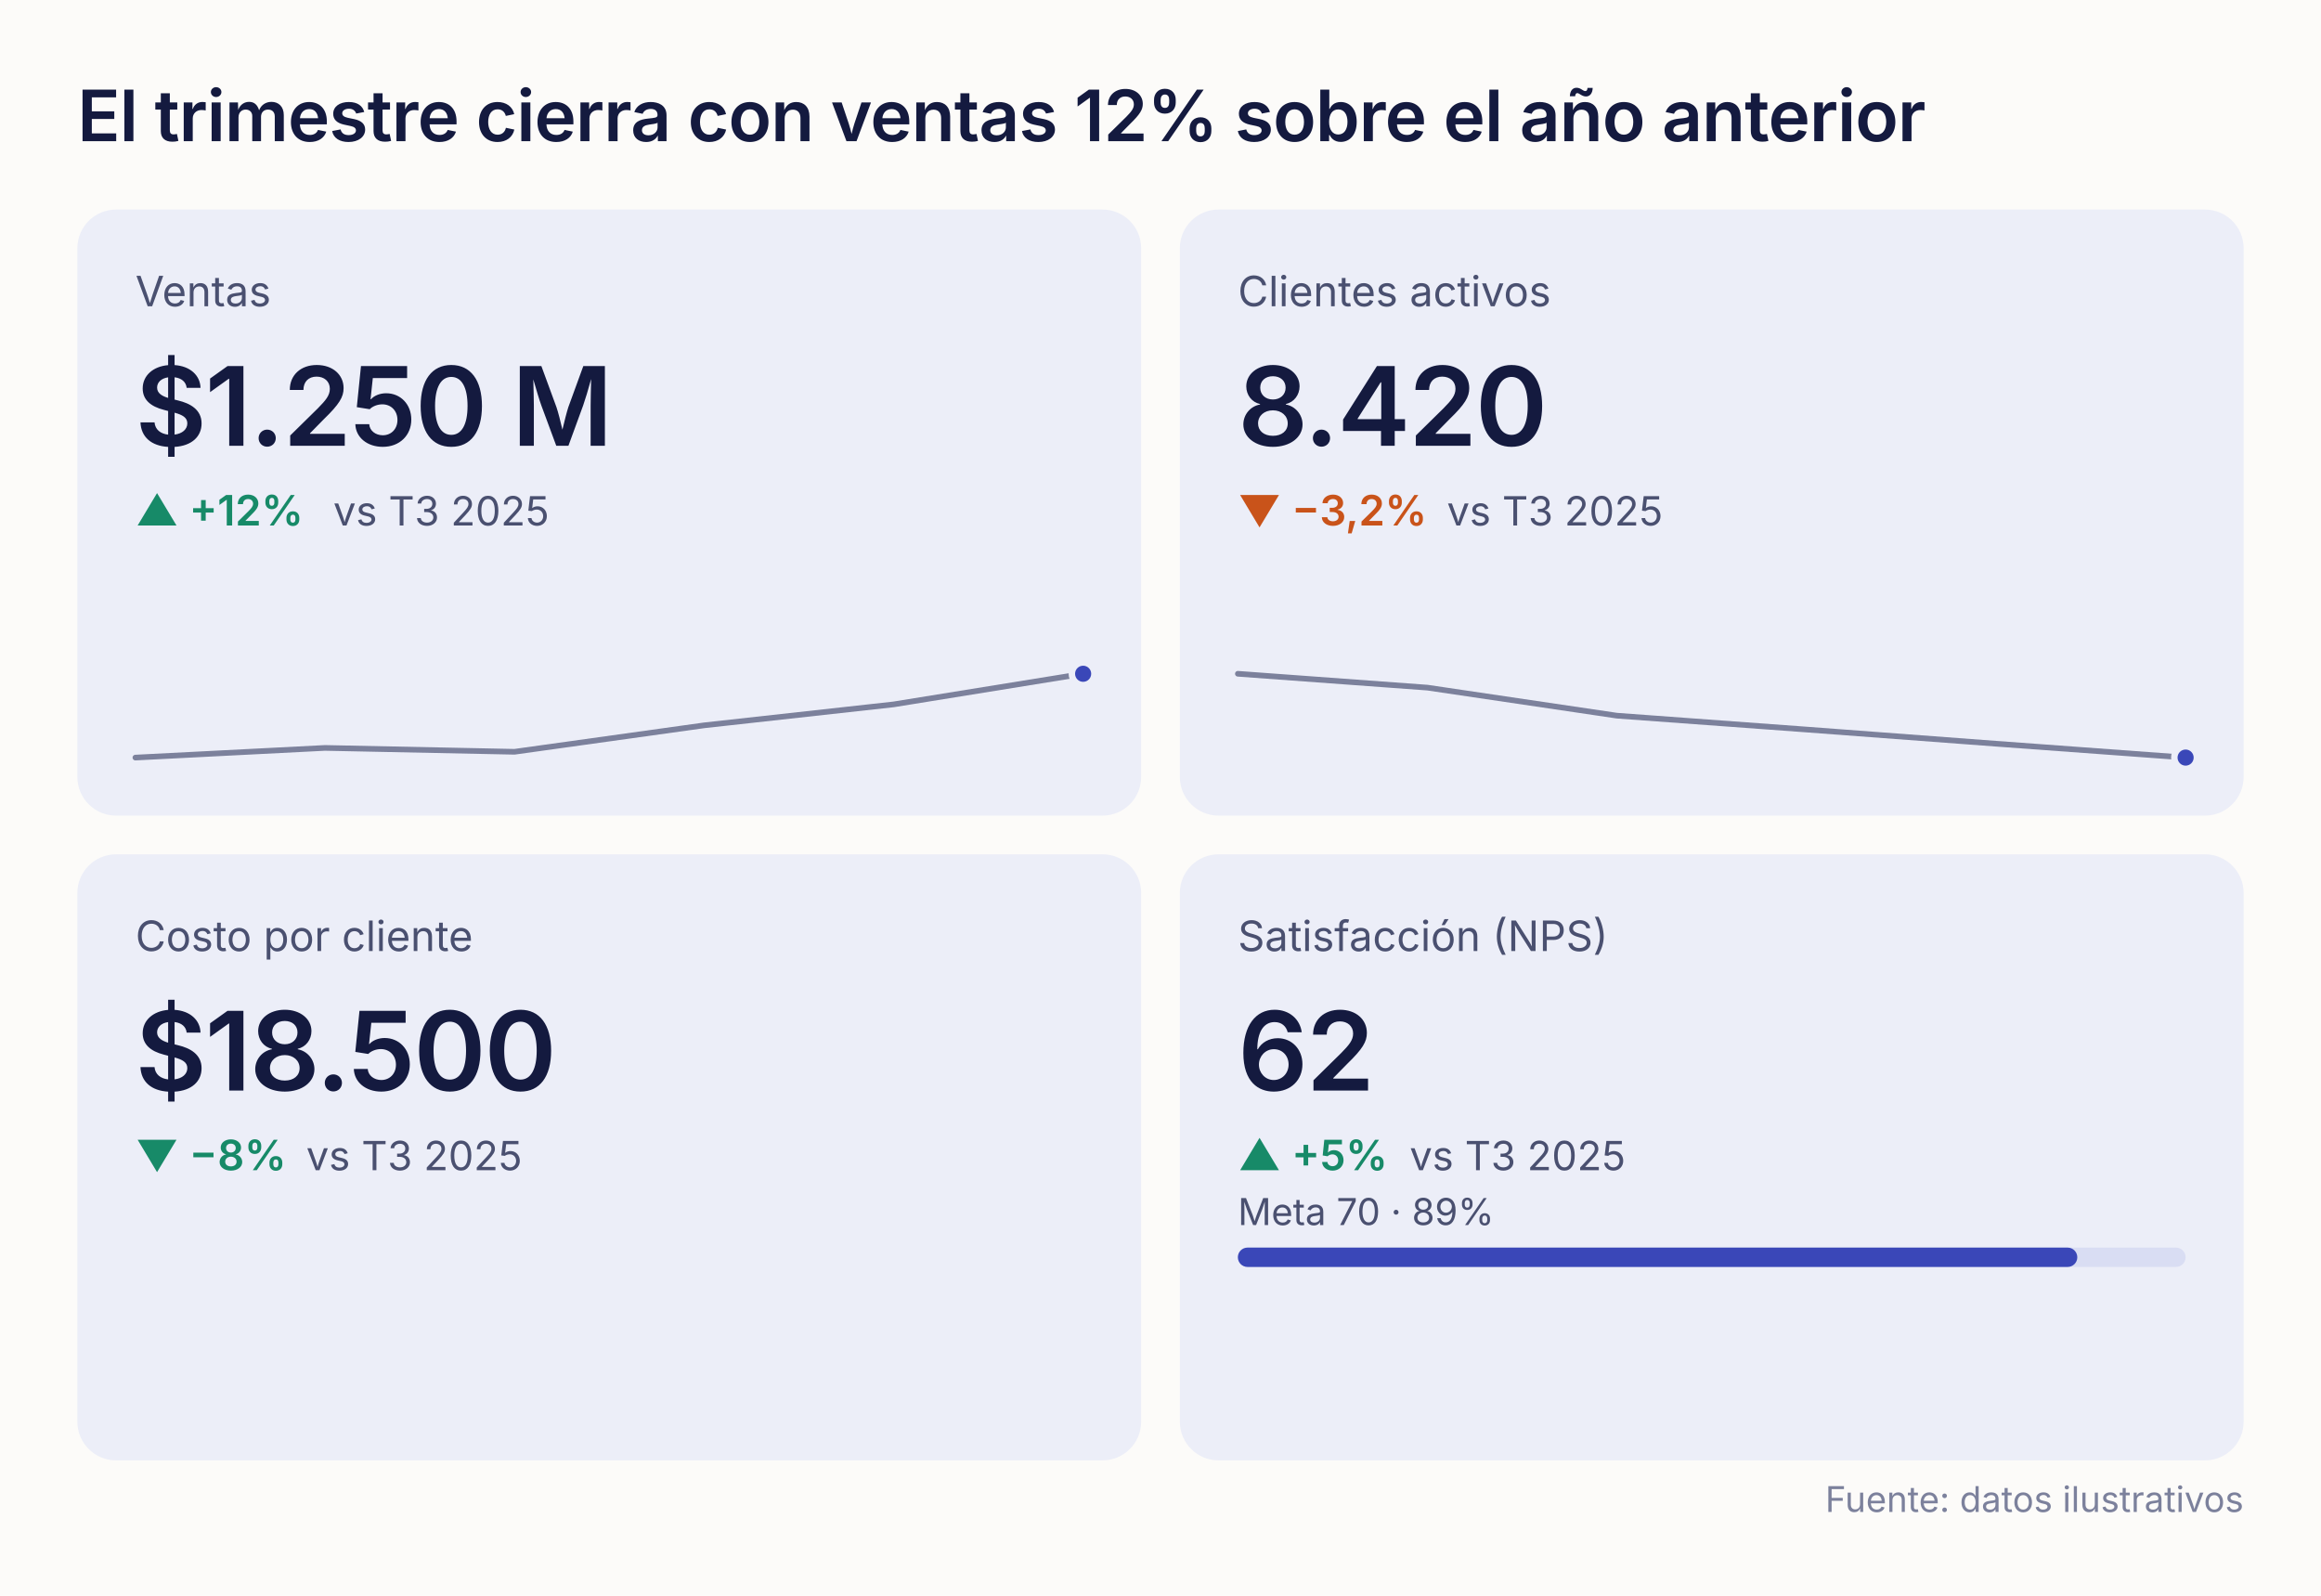
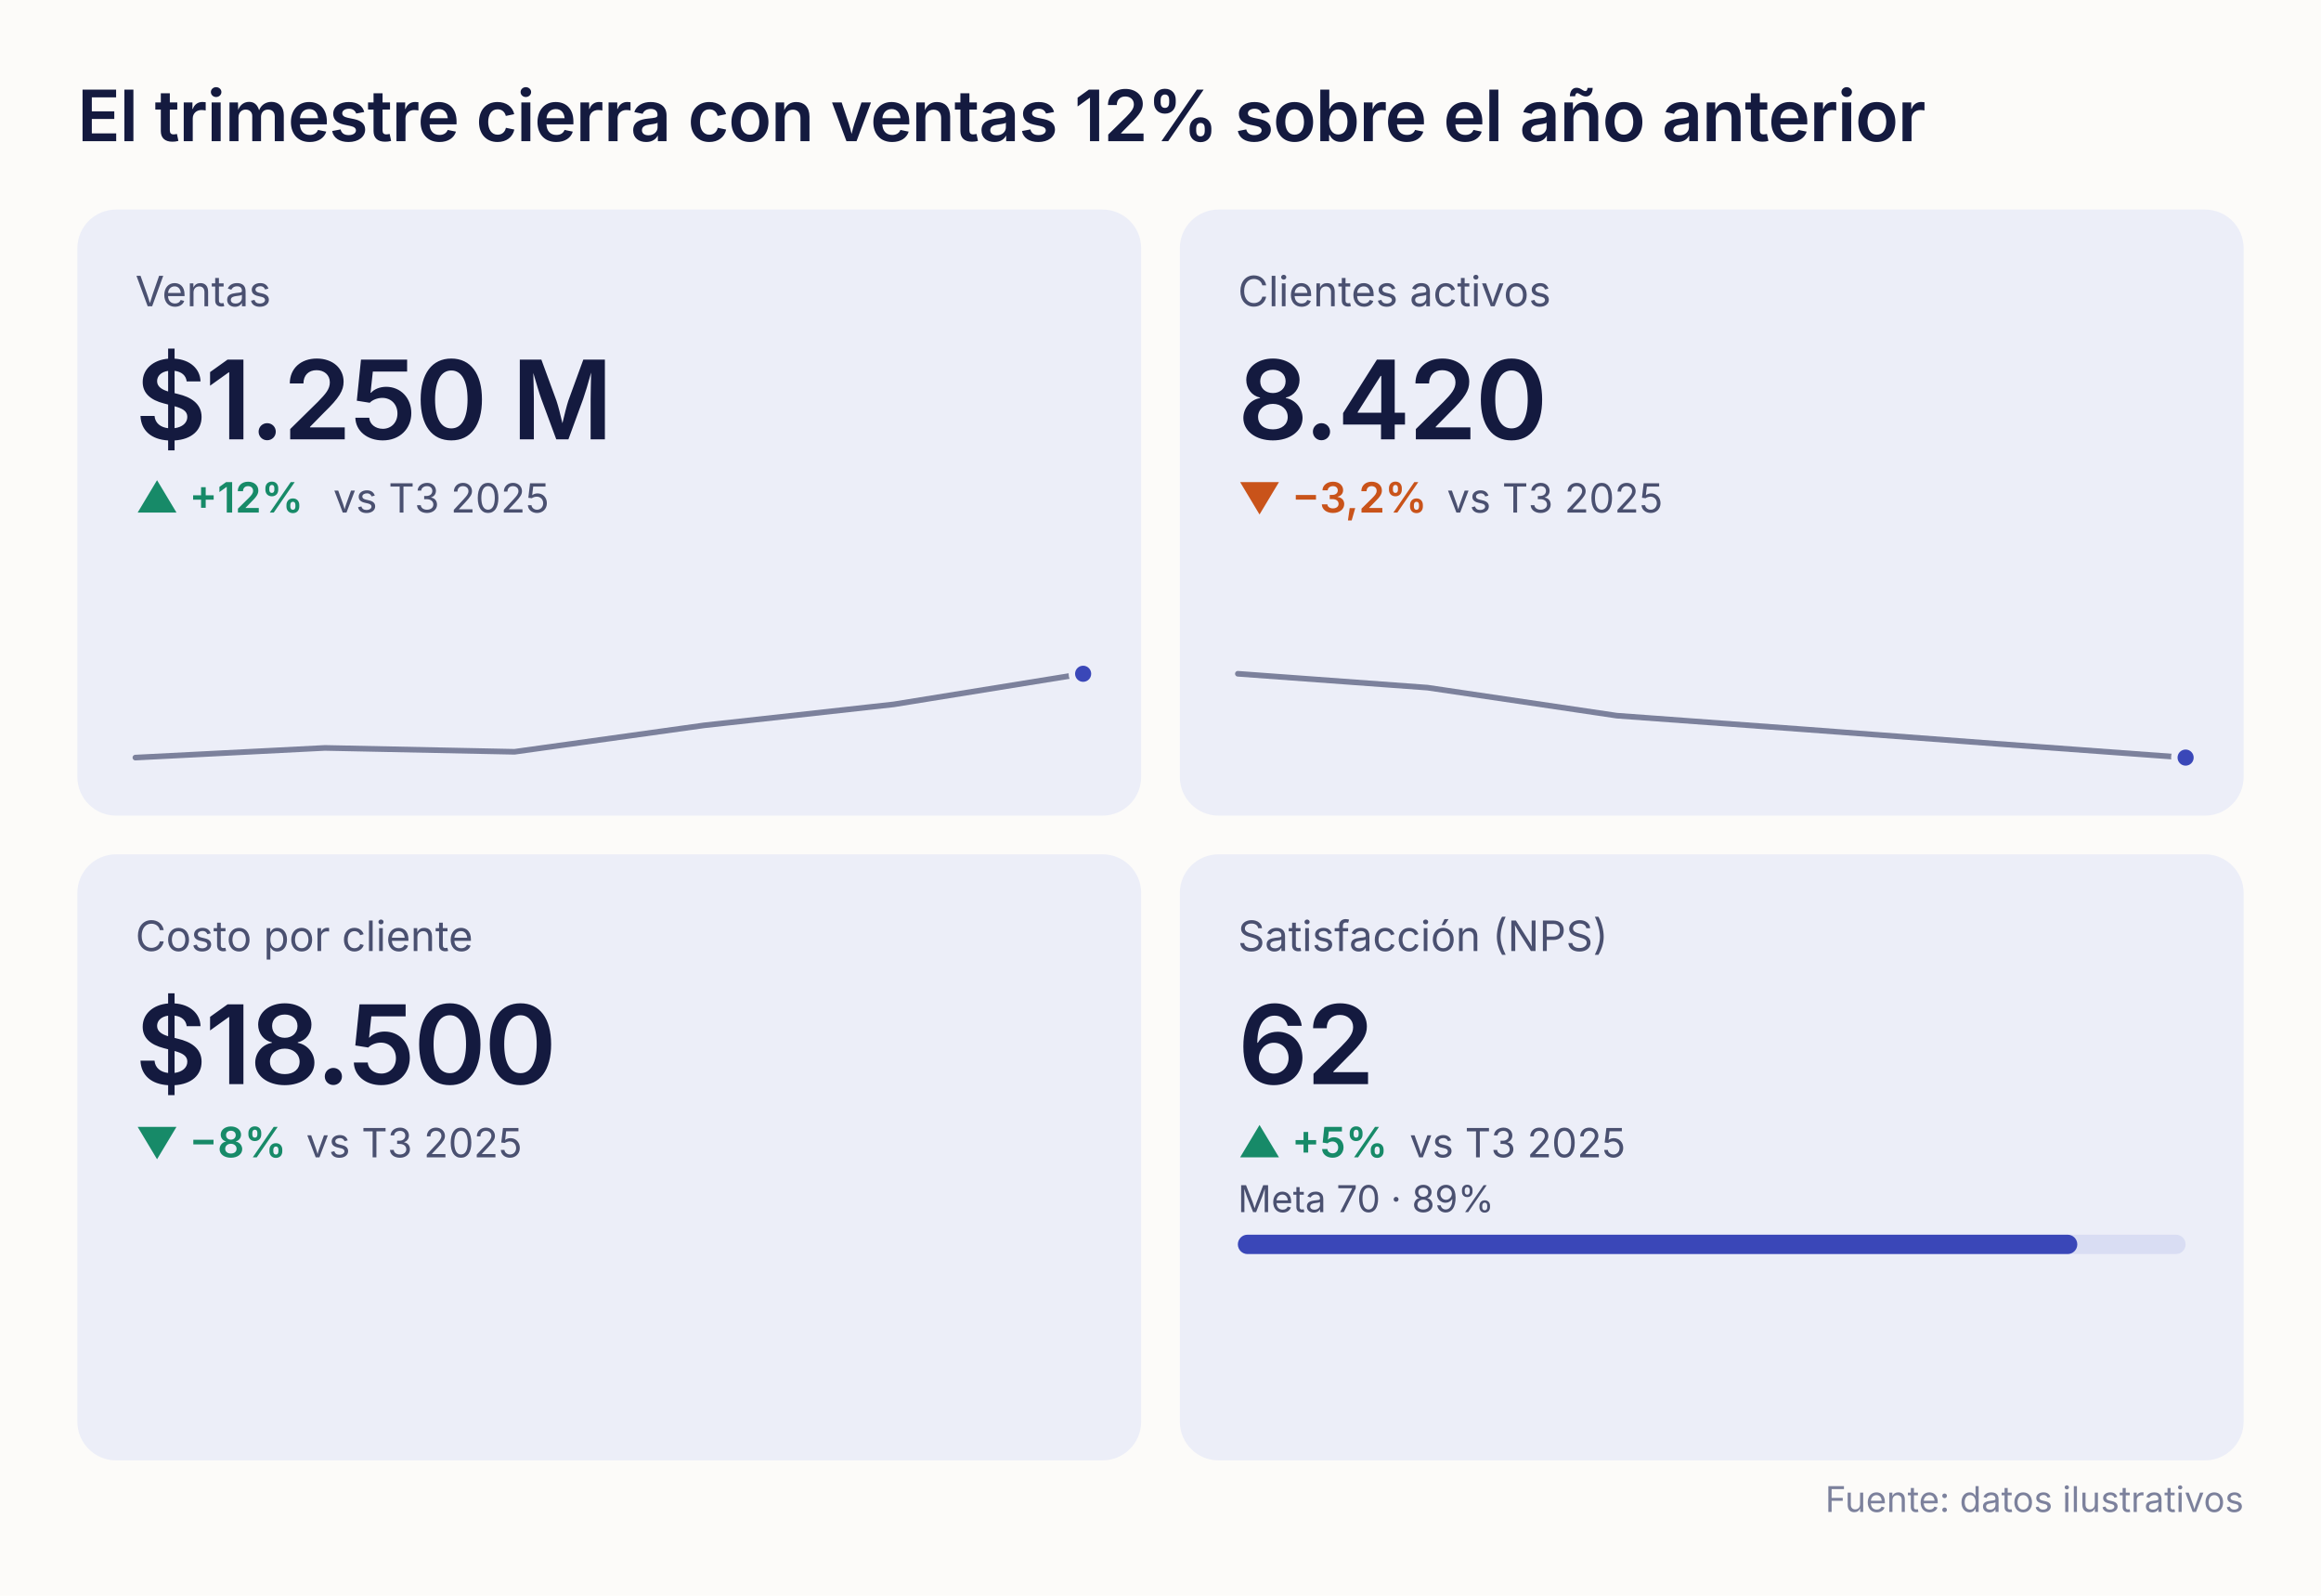
<svg xmlns="http://www.w3.org/2000/svg" viewBox="0 0 720 495" width="720" height="495" role="img" aria-labelledby="paet9vmn-t paet9vmn-d" font-family="'Mozilla Text', 'Inter', system-ui, -apple-system, 'Segoe UI', Roboto, sans-serif" class="pa-chart" data-pa-type="kpi" data-pa-mode="light" style="max-width:100%;height:auto;font-variant-numeric:lining-nums">
  <style>.pa-m{transition:opacity .15s ease}.pa-focus .pa-m{opacity:.28}.pa-focus .pa-m.pa-on{opacity:1}</style>
  <rect width="720" height="495" fill="#FCFBF9" />
  <g class="pa-header">
    <text x="24" y="43.8" fill="#141A3F" font-size="22" font-weight="600" letter-spacing="-0.01em">El trimestre cierra con ventas 12% sobre el año anterior</text>
  </g>
  <g class="pa-body">
    <g data-tip="Ventas $1.250 M vs T3 2025">
      <rect x="24" y="65" width="330" height="188" rx="12" fill="#ECEEF8" />
      <text x="42" y="95" fill="#4A5070" font-size="13">Ventas</text>
-       <text x="42" y="138.28" fill="#141A3F" font-size="34" font-weight="600" letter-spacing="-0.015em">$1.250 M</text>
-       <text x="42" y="163" fill="#178A68" font-size="13" font-weight="600">▲ +12%</text>
-       <text x="103.39" y="163" fill="#4A5070" font-size="12.5">vs T3 2025</text>
+       <text x="42" y="136.28" fill="#141A3F" font-size="34" font-weight="600" letter-spacing="-0.015em">$1.250 M</text>
+       <text x="42" y="159" fill="#178A68" font-size="13" font-weight="600">▲ +12%</text>
+       <text x="103.39" y="159" fill="#4A5070" font-size="12.5">vs T3 2025</text>
      <path d="M42.0,235.0L100.8,232.0L159.6,233.2L218.4,225.0L277.2,218.5L336.0,209.0" fill="none" stroke="#7C819C" stroke-width="1.75" stroke-linejoin="round" stroke-linecap="round" />
      <circle cx="336" cy="209" r="3.5" fill="#3A47B8" stroke="#ECEEF8" stroke-width="2" />
    </g>
    <g data-tip="Clientes activos 8.420 vs T3 2025">
      <rect x="366" y="65" width="330" height="188" rx="12" fill="#ECEEF8" />
      <text x="384" y="95" fill="#4A5070" font-size="13">Clientes activos</text>
-       <text x="384" y="138.28" fill="#141A3F" font-size="34" font-weight="600" letter-spacing="-0.015em">8.420</text>
-       <text x="384" y="163" fill="#C9531A" font-size="13" font-weight="600">▼ −3,2%</text>
-       <text x="448.86" y="163" fill="#4A5070" font-size="12.5">vs T3 2025</text>
+       <text x="384" y="136.28" fill="#141A3F" font-size="34" font-weight="600" letter-spacing="-0.015em">8.420</text>
+       <text x="384" y="159" fill="#C9531A" font-size="13" font-weight="600">▼ −3,2%</text>
+       <text x="448.86" y="159" fill="#4A5070" font-size="12.5">vs T3 2025</text>
      <path d="M384.0,209.0L442.8,213.3L501.6,222.0L560.4,226.3L619.2,230.7L678.0,235.0" fill="none" stroke="#7C819C" stroke-width="1.75" stroke-linejoin="round" stroke-linecap="round" />
      <circle cx="678" cy="235" r="3.5" fill="#3A47B8" stroke="#ECEEF8" stroke-width="2" />
    </g>
    <g data-tip="Costo por cliente $18.500 vs T3 2025">
      <rect x="24" y="265" width="330" height="188" rx="12" fill="#ECEEF8" />
      <text x="42" y="295" fill="#4A5070" font-size="13">Costo por cliente</text>
-       <text x="42" y="338.28" fill="#141A3F" font-size="34" font-weight="600" letter-spacing="-0.015em">$18.500</text>
-       <text x="42" y="363" fill="#178A68" font-size="13" font-weight="600">▼ −8%</text>
-       <text x="95" y="363" fill="#4A5070" font-size="12.5">vs T3 2025</text>
+       <text x="42" y="336.28" fill="#141A3F" font-size="34" font-weight="600" letter-spacing="-0.015em">$18.500</text>
+       <text x="42" y="359" fill="#178A68" font-size="13" font-weight="600">▼ −8%</text>
+       <text x="95" y="359" fill="#4A5070" font-size="12.5">vs T3 2025</text>
    </g>
    <g data-tip="Satisfacción (NPS) 62 vs T3 2025">
      <rect x="366" y="265" width="330" height="188" rx="12" fill="#ECEEF8" />
      <text x="384" y="295" fill="#4A5070" font-size="13">Satisfacción (NPS)</text>
-       <text x="384" y="338.28" fill="#141A3F" font-size="34" font-weight="600" letter-spacing="-0.015em">62</text>
-       <text x="384" y="363" fill="#178A68" font-size="13" font-weight="600">▲ +5%</text>
-       <text x="437.29" y="363" fill="#4A5070" font-size="12.5">vs T3 2025</text>
-       <rect x="384" y="387" width="294" height="6" rx="3" fill="#D9DDF3" />
-       <rect x="384" y="387" width="260.4" height="6" rx="3" fill="#3A47B8" />
-       <text x="384" y="380" fill="#4A5070" font-size="11.5">Meta 70 · 89%</text>
+       <text x="384" y="336.28" fill="#141A3F" font-size="34" font-weight="600" letter-spacing="-0.015em">62</text>
+       <text x="384" y="359" fill="#178A68" font-size="13" font-weight="600">▲ +5%</text>
+       <text x="437.29" y="359" fill="#4A5070" font-size="12.5">vs T3 2025</text>
+       <rect x="384" y="383" width="294" height="6" rx="3" fill="#D9DDF3" />
+       <rect x="384" y="383" width="260.4" height="6" rx="3" fill="#3A47B8" />
+       <text x="384" y="376" fill="#4A5070" font-size="11.5">Meta 70 · 89%</text>
    </g>
  </g>
  <text x="696" y="469" fill="#7C819C" font-size="11" text-anchor="end">Fuente: datos ilustrativos</text>
</svg>
